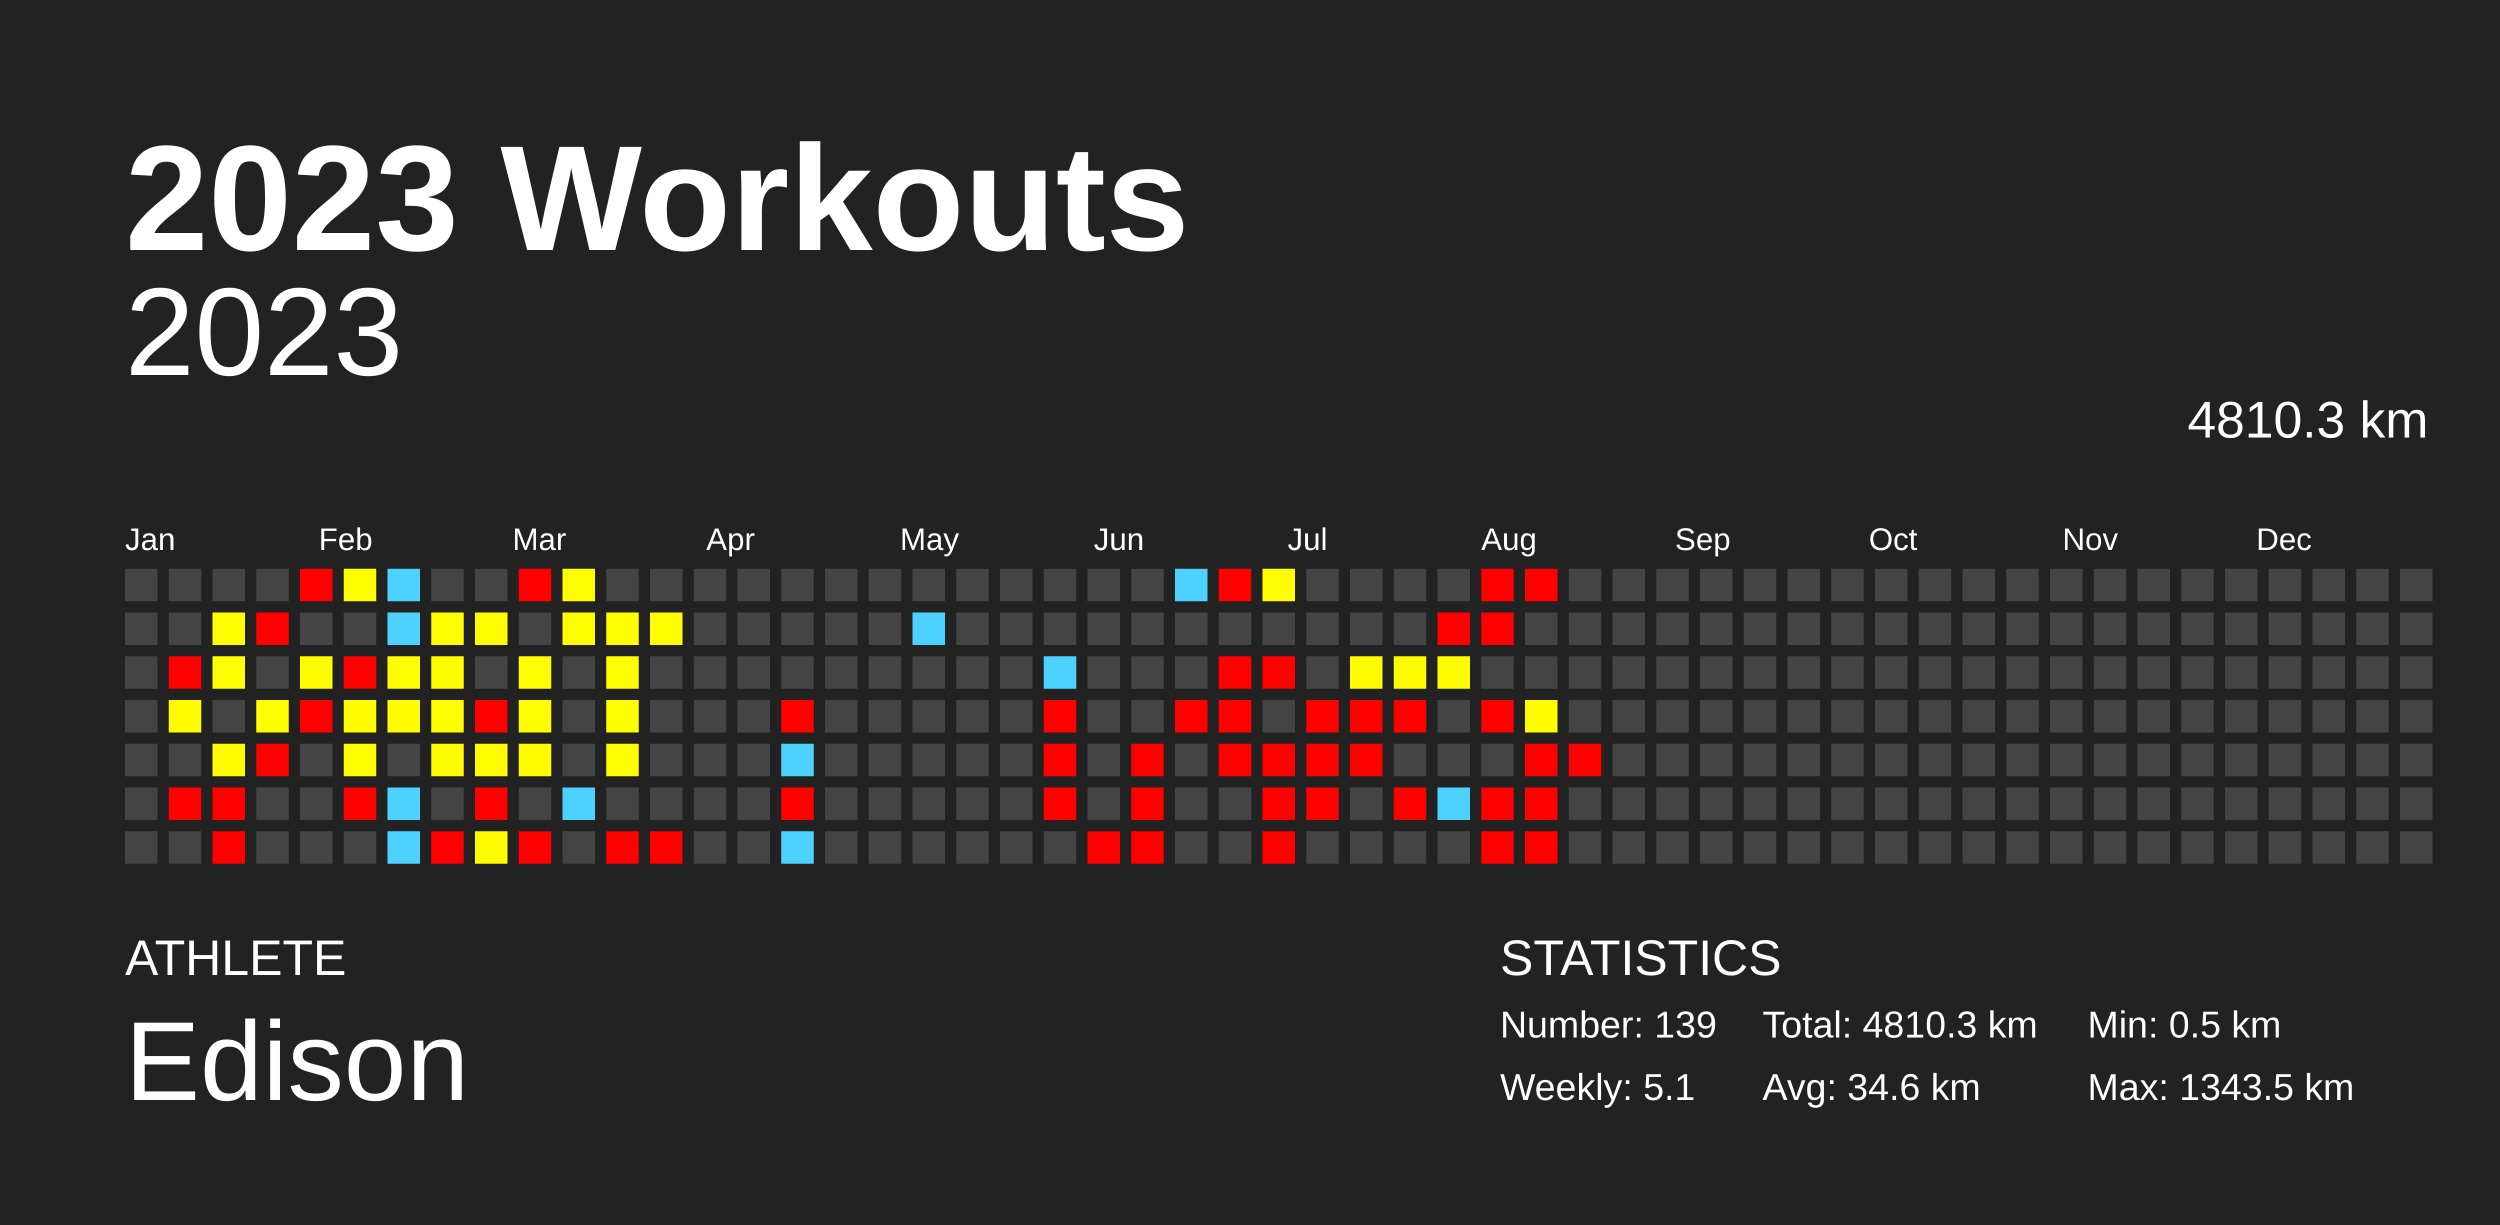
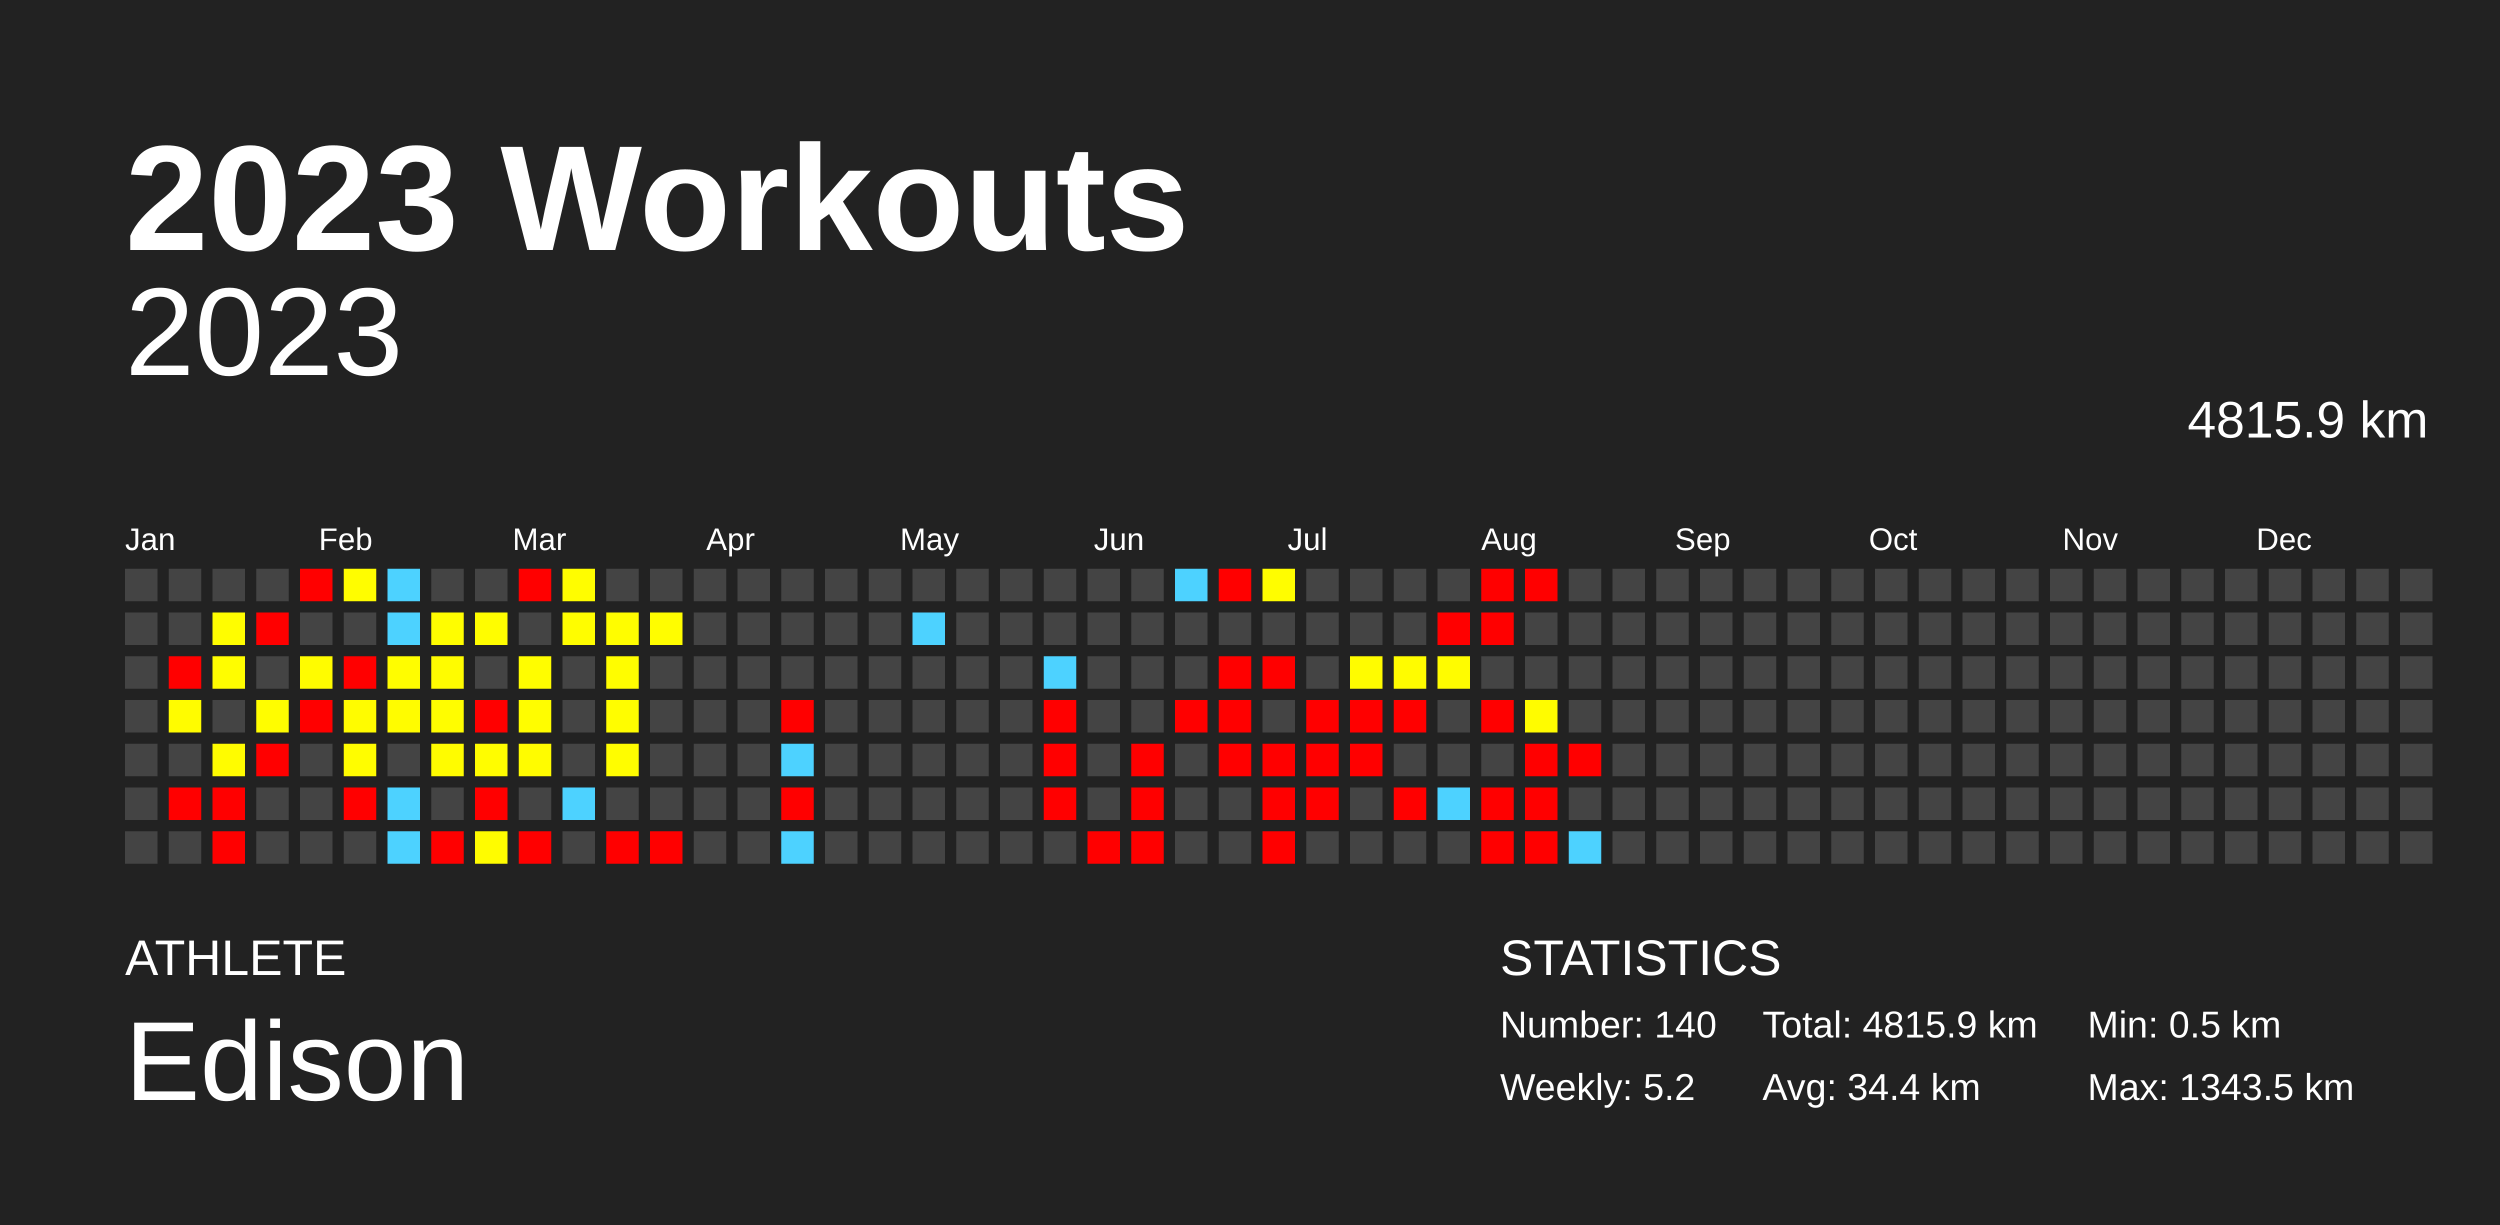
<svg xmlns="http://www.w3.org/2000/svg" baseProfile="full" height="98mm" version="1.1" viewBox="0,0,200,98" width="200mm">
  <defs />
  <rect fill="#222222" height="98" width="200" x="0" y="0" />
  <text fill="#FFFFFF" style="font-size:12px; font-family:Arial; font-weight:bold;" x="10" y="20">2023 Workouts</text>
  <text fill="#FFFFFF" style="font-size:4px; font-family:Arial" x="10" y="78">ATHLETE</text>
  <text fill="#FFFFFF" style="font-size:9px; font-family:Arial" x="10" y="88">Edison</text>
  <text fill="#FFFFFF" style="font-size:4px; font-family:Arial" x="120" y="78">STATISTICS</text>
-   <text fill="#FFFFFF" style="font-size:3px; font-family:Arial" x="120" y="83">Number: 139</text>
-   <text fill="#FFFFFF" style="font-size:3px; font-family:Arial" x="120" y="88">Weekly: 5.1</text>
-   <text fill="#FFFFFF" style="font-size:3px; font-family:Arial" x="141" y="83">Total: 4810.3 km</text>
-   <text fill="#FFFFFF" style="font-size:3px; font-family:Arial" x="141" y="88">Avg: 34.6 km</text>
+   <text fill="#FFFFFF" style="font-size:3px; font-family:Arial" x="120" y="83">Number: 140</text>
+   <text fill="#FFFFFF" style="font-size:3px; font-family:Arial" x="120" y="88">Weekly: 5.2</text>
+   <text fill="#FFFFFF" style="font-size:3px; font-family:Arial" x="141" y="83">Total: 4815.9 km</text>
+   <text fill="#FFFFFF" style="font-size:3px; font-family:Arial" x="141" y="88">Avg: 34.4 km</text>
  <text fill="#FFFFFF" style="font-size:3px; font-family:Arial" x="167" y="83">Min: 0.5 km</text>
  <text fill="#FFFFFF" style="font-size:3px; font-family:Arial" x="167" y="88">Max: 1343.5 km</text>
  <text alignment-baseline="hanging" fill="#FFFFFF" style="font-size:10.0px; font-family:Arial;" x="10" y="30">2023</text>
-   <text alignment-baseline="hanging" fill="#FFFFFF" style="font-size:4.125px; font-family:Arial;" x="175" y="35">4810.3 km</text>
+   <text alignment-baseline="hanging" fill="#FFFFFF" style="font-size:4.125px; font-family:Arial;" x="175" y="35">4815.9 km</text>
  <text fill="#FFFFFF" style="font-size:2.5px; font-family:Arial" x="10.0" y="44">Jan</text>
  <text fill="#FFFFFF" style="font-size:2.5px; font-family:Arial" x="25.5" y="44">Feb</text>
  <text fill="#FFFFFF" style="font-size:2.5px; font-family:Arial" x="41.0" y="44">Mar</text>
  <text fill="#FFFFFF" style="font-size:2.5px; font-family:Arial" x="56.5" y="44">Apr</text>
  <text fill="#FFFFFF" style="font-size:2.5px; font-family:Arial" x="72.0" y="44">May</text>
  <text fill="#FFFFFF" style="font-size:2.5px; font-family:Arial" x="87.5" y="44">Jun</text>
  <text fill="#FFFFFF" style="font-size:2.5px; font-family:Arial" x="103.0" y="44">Jul</text>
  <text fill="#FFFFFF" style="font-size:2.5px; font-family:Arial" x="118.5" y="44">Aug</text>
  <text fill="#FFFFFF" style="font-size:2.5px; font-family:Arial" x="134.0" y="44">Sep</text>
  <text fill="#FFFFFF" style="font-size:2.5px; font-family:Arial" x="149.5" y="44">Oct</text>
  <text fill="#FFFFFF" style="font-size:2.5px; font-family:Arial" x="165.0" y="44">Nov</text>
  <text fill="#FFFFFF" style="font-size:2.5px; font-family:Arial" x="180.5" y="44">Dec</text>
  <rect fill="#444444" height="2.6" width="2.6" x="10.0" y="45.5" />
  <rect fill="#444444" height="2.6" width="2.6" x="10.0" y="49.0" />
  <rect fill="#444444" height="2.6" width="2.6" x="10.0" y="52.5" />
  <rect fill="#444444" height="2.6" width="2.6" x="10.0" y="56.0" />
  <rect fill="#444444" height="2.6" width="2.6" x="10.0" y="59.5" />
  <rect fill="#444444" height="2.6" width="2.6" x="10.0" y="63.0" />
  <rect fill="#444444" height="2.6" width="2.6" x="10.0" y="66.5" />
  <rect fill="#444444" height="2.6" width="2.6" x="13.5" y="45.5" />
  <rect fill="#444444" height="2.6" width="2.6" x="13.5" y="49.0" />
  <rect fill="red" height="2.6" width="2.6" x="13.5" y="52.5" />
  <rect fill="#fffc00" height="2.6" width="2.6" x="13.5" y="56.0" />
  <rect fill="#444444" height="2.6" width="2.6" x="13.5" y="59.5" />
  <rect fill="red" height="2.6" width="2.6" x="13.5" y="63.0" />
  <rect fill="#444444" height="2.6" width="2.6" x="13.5" y="66.5" />
  <rect fill="#444444" height="2.6" width="2.6" x="17.0" y="45.5" />
  <rect fill="#fffd00" height="2.6" width="2.6" x="17.0" y="49.0" />
  <rect fill="#fffd00" height="2.6" width="2.6" x="17.0" y="52.5" />
  <rect fill="#444444" height="2.6" width="2.6" x="17.0" y="56.0" />
  <rect fill="#fffc00" height="2.6" width="2.6" x="17.0" y="59.5" />
  <rect fill="red" height="2.6" width="2.6" x="17.0" y="63.0" />
  <rect fill="red" height="2.6" width="2.6" x="17.0" y="66.5" />
  <rect fill="#444444" height="2.6" width="2.6" x="20.5" y="45.5" />
  <rect fill="red" height="2.6" width="2.6" x="20.5" y="49.0" />
  <rect fill="#444444" height="2.6" width="2.6" x="20.5" y="52.5" />
  <rect fill="#fffd00" height="2.6" width="2.6" x="20.5" y="56.0" />
  <rect fill="red" height="2.6" width="2.6" x="20.5" y="59.5" />
  <rect fill="#444444" height="2.6" width="2.6" x="20.5" y="63.0" />
  <rect fill="#444444" height="2.6" width="2.6" x="20.5" y="66.5" />
  <rect fill="red" height="2.6" width="2.6" x="24.0" y="45.5" />
  <rect fill="#444444" height="2.6" width="2.6" x="24.0" y="49.0" />
  <rect fill="#fffc00" height="2.6" width="2.6" x="24.0" y="52.5" />
  <rect fill="red" height="2.6" width="2.6" x="24.0" y="56.0" />
  <rect fill="#444444" height="2.6" width="2.6" x="24.0" y="59.5" />
  <rect fill="#444444" height="2.6" width="2.6" x="24.0" y="63.0" />
  <rect fill="#444444" height="2.6" width="2.6" x="24.0" y="66.5" />
  <rect fill="#fffd00" height="2.6" width="2.6" x="27.5" y="45.5" />
  <rect fill="#444444" height="2.6" width="2.6" x="27.5" y="49.0" />
  <rect fill="red" height="2.6" width="2.6" x="27.5" y="52.5" />
  <rect fill="#fffc00" height="2.6" width="2.6" x="27.5" y="56.0" />
  <rect fill="#fffd00" height="2.6" width="2.6" x="27.5" y="59.5" />
  <rect fill="red" height="2.6" width="2.6" x="27.5" y="63.0" />
  <rect fill="#444444" height="2.6" width="2.6" x="27.5" y="66.5" />
  <rect fill="#4dd2ff" height="2.6" width="2.6" x="31.0" y="45.5" />
  <rect fill="#4dd2ff" height="2.6" width="2.6" x="31.0" y="49.0" />
  <rect fill="#fffd00" height="2.6" width="2.6" x="31.0" y="52.5" />
  <rect fill="#fffc00" height="2.6" width="2.6" x="31.0" y="56.0" />
  <rect fill="#444444" height="2.6" width="2.6" x="31.0" y="59.5" />
  <rect fill="#4dd2ff" height="2.6" width="2.6" x="31.0" y="63.0" />
  <rect fill="#4dd2ff" height="2.6" width="2.6" x="31.0" y="66.5" />
  <rect fill="#444444" height="2.6" width="2.6" x="34.5" y="45.5" />
  <rect fill="#fffd00" height="2.6" width="2.6" x="34.5" y="49.0" />
  <rect fill="#fffc00" height="2.6" width="2.6" x="34.5" y="52.5" />
  <rect fill="#fffd00" height="2.6" width="2.6" x="34.5" y="56.0" />
  <rect fill="#fffc00" height="2.6" width="2.6" x="34.5" y="59.5" />
  <rect fill="#444444" height="2.6" width="2.6" x="34.5" y="63.0" />
  <rect fill="red" height="2.6" width="2.6" x="34.5" y="66.5" />
  <rect fill="#444444" height="2.6" width="2.6" x="38.0" y="45.5" />
  <rect fill="#fffd00" height="2.6" width="2.6" x="38.0" y="49.0" />
  <rect fill="#444444" height="2.6" width="2.6" x="38.0" y="52.5" />
  <rect fill="red" height="2.6" width="2.6" x="38.0" y="56.0" />
  <rect fill="#fffd00" height="2.6" width="2.6" x="38.0" y="59.5" />
  <rect fill="red" height="2.6" width="2.6" x="38.0" y="63.0" />
  <rect fill="#fffc00" height="2.6" width="2.6" x="38.0" y="66.5" />
  <rect fill="red" height="2.6" width="2.6" x="41.5" y="45.5" />
  <rect fill="#444444" height="2.6" width="2.6" x="41.5" y="49.0" />
  <rect fill="#fffd00" height="2.6" width="2.6" x="41.5" y="52.5" />
  <rect fill="#fffd00" height="2.6" width="2.6" x="41.5" y="56.0" />
  <rect fill="#fffc00" height="2.6" width="2.6" x="41.5" y="59.5" />
  <rect fill="#444444" height="2.6" width="2.6" x="41.5" y="63.0" />
  <rect fill="red" height="2.6" width="2.6" x="41.5" y="66.5" />
  <rect fill="#fffd00" height="2.6" width="2.6" x="45.0" y="45.5" />
  <rect fill="#fffd00" height="2.6" width="2.6" x="45.0" y="49.0" />
  <rect fill="#444444" height="2.6" width="2.6" x="45.0" y="52.5" />
  <rect fill="#444444" height="2.6" width="2.6" x="45.0" y="56.0" />
  <rect fill="#444444" height="2.6" width="2.6" x="45.0" y="59.5" />
  <rect fill="#4dd2ff" height="2.6" width="2.6" x="45.0" y="63.0" />
  <rect fill="#444444" height="2.6" width="2.6" x="45.0" y="66.5" />
  <rect fill="#444444" height="2.6" width="2.6" x="48.5" y="45.5" />
  <rect fill="#fffd00" height="2.6" width="2.6" x="48.5" y="49.0" />
  <rect fill="#fffd00" height="2.6" width="2.6" x="48.5" y="52.5" />
  <rect fill="#fffd00" height="2.6" width="2.6" x="48.5" y="56.0" />
  <rect fill="#fffd00" height="2.6" width="2.6" x="48.5" y="59.5" />
  <rect fill="#444444" height="2.6" width="2.6" x="48.5" y="63.0" />
  <rect fill="red" height="2.6" width="2.6" x="48.5" y="66.5" />
  <rect fill="#444444" height="2.6" width="2.6" x="52.0" y="45.5" />
  <rect fill="#fffd00" height="2.6" width="2.6" x="52.0" y="49.0" />
  <rect fill="#444444" height="2.6" width="2.6" x="52.0" y="52.5" />
  <rect fill="#444444" height="2.6" width="2.6" x="52.0" y="56.0" />
  <rect fill="#444444" height="2.6" width="2.6" x="52.0" y="59.5" />
  <rect fill="#444444" height="2.6" width="2.6" x="52.0" y="63.0" />
  <rect fill="red" height="2.6" width="2.6" x="52.0" y="66.5" />
  <rect fill="#444444" height="2.6" width="2.6" x="55.5" y="45.5" />
  <rect fill="#444444" height="2.6" width="2.6" x="55.5" y="49.0" />
  <rect fill="#444444" height="2.6" width="2.6" x="55.5" y="52.5" />
  <rect fill="#444444" height="2.6" width="2.6" x="55.5" y="56.0" />
  <rect fill="#444444" height="2.6" width="2.6" x="55.5" y="59.5" />
  <rect fill="#444444" height="2.6" width="2.6" x="55.5" y="63.0" />
  <rect fill="#444444" height="2.6" width="2.6" x="55.5" y="66.5" />
  <rect fill="#444444" height="2.6" width="2.6" x="59.0" y="45.5" />
  <rect fill="#444444" height="2.6" width="2.6" x="59.0" y="49.0" />
  <rect fill="#444444" height="2.6" width="2.6" x="59.0" y="52.5" />
  <rect fill="#444444" height="2.6" width="2.6" x="59.0" y="56.0" />
  <rect fill="#444444" height="2.6" width="2.6" x="59.0" y="59.5" />
  <rect fill="#444444" height="2.6" width="2.6" x="59.0" y="63.0" />
  <rect fill="#444444" height="2.6" width="2.6" x="59.0" y="66.5" />
  <rect fill="#444444" height="2.6" width="2.6" x="62.5" y="45.5" />
  <rect fill="#444444" height="2.6" width="2.6" x="62.5" y="49.0" />
  <rect fill="#444444" height="2.6" width="2.6" x="62.5" y="52.5" />
  <rect fill="red" height="2.6" width="2.6" x="62.5" y="56.0" />
  <rect fill="#4dd2ff" height="2.6" width="2.6" x="62.5" y="59.5" />
  <rect fill="red" height="2.6" width="2.6" x="62.5" y="63.0" />
  <rect fill="#4dd2ff" height="2.6" width="2.6" x="62.5" y="66.5" />
  <rect fill="#444444" height="2.6" width="2.6" x="66.0" y="45.5" />
  <rect fill="#444444" height="2.6" width="2.6" x="66.0" y="49.0" />
  <rect fill="#444444" height="2.6" width="2.6" x="66.0" y="52.5" />
  <rect fill="#444444" height="2.6" width="2.6" x="66.0" y="56.0" />
  <rect fill="#444444" height="2.6" width="2.6" x="66.0" y="59.5" />
  <rect fill="#444444" height="2.6" width="2.6" x="66.0" y="63.0" />
  <rect fill="#444444" height="2.6" width="2.6" x="66.0" y="66.5" />
  <rect fill="#444444" height="2.6" width="2.6" x="69.5" y="45.5" />
  <rect fill="#444444" height="2.6" width="2.6" x="69.5" y="49.0" />
  <rect fill="#444444" height="2.6" width="2.6" x="69.5" y="52.5" />
  <rect fill="#444444" height="2.6" width="2.6" x="69.5" y="56.0" />
  <rect fill="#444444" height="2.6" width="2.6" x="69.5" y="59.5" />
  <rect fill="#444444" height="2.6" width="2.6" x="69.5" y="63.0" />
  <rect fill="#444444" height="2.6" width="2.6" x="69.5" y="66.5" />
  <rect fill="#444444" height="2.6" width="2.6" x="73.0" y="45.5" />
  <rect fill="#4dd2ff" height="2.6" width="2.6" x="73.0" y="49.0" />
  <rect fill="#444444" height="2.6" width="2.6" x="73.0" y="52.5" />
  <rect fill="#444444" height="2.6" width="2.6" x="73.0" y="56.0" />
  <rect fill="#444444" height="2.6" width="2.6" x="73.0" y="59.5" />
  <rect fill="#444444" height="2.6" width="2.6" x="73.0" y="63.0" />
  <rect fill="#444444" height="2.6" width="2.6" x="73.0" y="66.5" />
  <rect fill="#444444" height="2.6" width="2.6" x="76.5" y="45.5" />
  <rect fill="#444444" height="2.6" width="2.6" x="76.5" y="49.0" />
  <rect fill="#444444" height="2.6" width="2.6" x="76.5" y="52.5" />
  <rect fill="#444444" height="2.6" width="2.6" x="76.5" y="56.0" />
  <rect fill="#444444" height="2.6" width="2.6" x="76.5" y="59.5" />
  <rect fill="#444444" height="2.6" width="2.6" x="76.5" y="63.0" />
  <rect fill="#444444" height="2.6" width="2.6" x="76.5" y="66.5" />
  <rect fill="#444444" height="2.6" width="2.6" x="80.0" y="45.5" />
  <rect fill="#444444" height="2.6" width="2.6" x="80.0" y="49.0" />
  <rect fill="#444444" height="2.6" width="2.6" x="80.0" y="52.5" />
  <rect fill="#444444" height="2.6" width="2.6" x="80.0" y="56.0" />
  <rect fill="#444444" height="2.6" width="2.6" x="80.0" y="59.5" />
  <rect fill="#444444" height="2.6" width="2.6" x="80.0" y="63.0" />
  <rect fill="#444444" height="2.6" width="2.6" x="80.0" y="66.5" />
  <rect fill="#444444" height="2.6" width="2.6" x="83.5" y="45.5" />
  <rect fill="#444444" height="2.6" width="2.6" x="83.5" y="49.0" />
  <rect fill="#4dd2ff" height="2.6" width="2.6" x="83.5" y="52.5" />
  <rect fill="red" height="2.6" width="2.6" x="83.5" y="56.0" />
  <rect fill="red" height="2.6" width="2.6" x="83.5" y="59.5" />
  <rect fill="red" height="2.6" width="2.6" x="83.5" y="63.0" />
  <rect fill="#444444" height="2.6" width="2.6" x="83.5" y="66.5" />
  <rect fill="#444444" height="2.6" width="2.6" x="87.0" y="45.5" />
  <rect fill="#444444" height="2.6" width="2.6" x="87.0" y="49.0" />
  <rect fill="#444444" height="2.6" width="2.6" x="87.0" y="52.5" />
  <rect fill="#444444" height="2.6" width="2.6" x="87.0" y="56.0" />
  <rect fill="#444444" height="2.6" width="2.6" x="87.0" y="59.5" />
  <rect fill="#444444" height="2.6" width="2.6" x="87.0" y="63.0" />
  <rect fill="red" height="2.6" width="2.6" x="87.0" y="66.5" />
  <rect fill="#444444" height="2.6" width="2.6" x="90.5" y="45.5" />
  <rect fill="#444444" height="2.6" width="2.6" x="90.5" y="49.0" />
  <rect fill="#444444" height="2.6" width="2.6" x="90.5" y="52.5" />
  <rect fill="#444444" height="2.6" width="2.6" x="90.5" y="56.0" />
  <rect fill="red" height="2.6" width="2.6" x="90.5" y="59.5" />
  <rect fill="red" height="2.6" width="2.6" x="90.5" y="63.0" />
  <rect fill="red" height="2.6" width="2.6" x="90.5" y="66.5" />
  <rect fill="#4dd2ff" height="2.6" width="2.6" x="94.0" y="45.5" />
  <rect fill="#444444" height="2.6" width="2.6" x="94.0" y="49.0" />
  <rect fill="#444444" height="2.6" width="2.6" x="94.0" y="52.5" />
  <rect fill="red" height="2.6" width="2.6" x="94.0" y="56.0" />
  <rect fill="#444444" height="2.6" width="2.6" x="94.0" y="59.5" />
  <rect fill="#444444" height="2.6" width="2.6" x="94.0" y="63.0" />
  <rect fill="#444444" height="2.6" width="2.6" x="94.0" y="66.5" />
  <rect fill="red" height="2.6" width="2.6" x="97.5" y="45.5" />
  <rect fill="#444444" height="2.6" width="2.6" x="97.5" y="49.0" />
  <rect fill="red" height="2.6" width="2.6" x="97.5" y="52.5" />
  <rect fill="red" height="2.6" width="2.6" x="97.5" y="56.0" />
  <rect fill="red" height="2.6" width="2.6" x="97.5" y="59.5" />
  <rect fill="#444444" height="2.6" width="2.6" x="97.5" y="63.0" />
  <rect fill="#444444" height="2.6" width="2.6" x="97.5" y="66.5" />
  <rect fill="#fffd00" height="2.6" width="2.6" x="101.0" y="45.5" />
  <rect fill="#444444" height="2.6" width="2.6" x="101.0" y="49.0" />
  <rect fill="red" height="2.6" width="2.6" x="101.0" y="52.5" />
  <rect fill="#444444" height="2.6" width="2.6" x="101.0" y="56.0" />
  <rect fill="red" height="2.6" width="2.6" x="101.0" y="59.5" />
  <rect fill="red" height="2.6" width="2.6" x="101.0" y="63.0" />
  <rect fill="red" height="2.6" width="2.6" x="101.0" y="66.5" />
  <rect fill="#444444" height="2.6" width="2.6" x="104.5" y="45.5" />
  <rect fill="#444444" height="2.6" width="2.6" x="104.5" y="49.0" />
  <rect fill="#444444" height="2.6" width="2.6" x="104.5" y="52.5" />
  <rect fill="red" height="2.6" width="2.6" x="104.5" y="56.0" />
  <rect fill="red" height="2.6" width="2.6" x="104.5" y="59.5" />
  <rect fill="red" height="2.6" width="2.6" x="104.5" y="63.0" />
  <rect fill="#444444" height="2.6" width="2.6" x="104.5" y="66.5" />
  <rect fill="#444444" height="2.6" width="2.6" x="108.0" y="45.5" />
  <rect fill="#444444" height="2.6" width="2.6" x="108.0" y="49.0" />
  <rect fill="#fffc00" height="2.6" width="2.6" x="108.0" y="52.5" />
  <rect fill="red" height="2.6" width="2.6" x="108.0" y="56.0" />
  <rect fill="red" height="2.6" width="2.6" x="108.0" y="59.5" />
  <rect fill="#444444" height="2.6" width="2.6" x="108.0" y="63.0" />
  <rect fill="#444444" height="2.6" width="2.6" x="108.0" y="66.5" />
  <rect fill="#444444" height="2.6" width="2.6" x="111.5" y="45.5" />
  <rect fill="#444444" height="2.6" width="2.6" x="111.5" y="49.0" />
  <rect fill="#fffc00" height="2.6" width="2.6" x="111.5" y="52.5" />
  <rect fill="red" height="2.6" width="2.6" x="111.5" y="56.0" />
  <rect fill="#444444" height="2.6" width="2.6" x="111.5" y="59.5" />
  <rect fill="red" height="2.6" width="2.6" x="111.5" y="63.0" />
  <rect fill="#444444" height="2.6" width="2.6" x="111.5" y="66.5" />
  <rect fill="#444444" height="2.6" width="2.6" x="115.0" y="45.5" />
  <rect fill="red" height="2.6" width="2.6" x="115.0" y="49.0" />
  <rect fill="#fffc00" height="2.6" width="2.6" x="115.0" y="52.5" />
  <rect fill="#444444" height="2.6" width="2.6" x="115.0" y="56.0" />
  <rect fill="#444444" height="2.6" width="2.6" x="115.0" y="59.5" />
  <rect fill="#4dd2ff" height="2.6" width="2.6" x="115.0" y="63.0" />
  <rect fill="#444444" height="2.6" width="2.6" x="115.0" y="66.5" />
  <rect fill="red" height="2.6" width="2.6" x="118.5" y="45.5" />
  <rect fill="red" height="2.6" width="2.6" x="118.5" y="49.0" />
  <rect fill="#444444" height="2.6" width="2.6" x="118.5" y="52.5" />
  <rect fill="red" height="2.6" width="2.6" x="118.5" y="56.0" />
  <rect fill="#444444" height="2.6" width="2.6" x="118.5" y="59.5" />
  <rect fill="red" height="2.6" width="2.6" x="118.5" y="63.0" />
  <rect fill="red" height="2.6" width="2.6" x="118.5" y="66.5" />
  <rect fill="red" height="2.6" width="2.6" x="122.0" y="45.5" />
  <rect fill="#444444" height="2.6" width="2.6" x="122.0" y="49.0" />
  <rect fill="#444444" height="2.6" width="2.6" x="122.0" y="52.5" />
  <rect fill="#fffc00" height="2.6" width="2.6" x="122.0" y="56.0" />
  <rect fill="red" height="2.6" width="2.6" x="122.0" y="59.5" />
  <rect fill="red" height="2.6" width="2.6" x="122.0" y="63.0" />
  <rect fill="red" height="2.6" width="2.6" x="122.0" y="66.5" />
  <rect fill="#444444" height="2.6" width="2.6" x="125.5" y="45.5" />
  <rect fill="#444444" height="2.6" width="2.6" x="125.5" y="49.0" />
  <rect fill="#444444" height="2.6" width="2.6" x="125.5" y="52.5" />
  <rect fill="#444444" height="2.6" width="2.6" x="125.5" y="56.0" />
  <rect fill="red" height="2.6" width="2.6" x="125.5" y="59.5" />
  <rect fill="#444444" height="2.6" width="2.6" x="125.5" y="63.0" />
-   <rect fill="#444444" height="2.6" width="2.6" x="125.5" y="66.5" />
+   <rect fill="#4dd2ff" height="2.6" width="2.6" x="125.5" y="66.5" />
  <rect fill="#444444" height="2.6" width="2.6" x="129.0" y="45.5" />
  <rect fill="#444444" height="2.6" width="2.6" x="129.0" y="49.0" />
  <rect fill="#444444" height="2.6" width="2.6" x="129.0" y="52.5" />
  <rect fill="#444444" height="2.6" width="2.6" x="129.0" y="56.0" />
  <rect fill="#444444" height="2.6" width="2.6" x="129.0" y="59.5" />
  <rect fill="#444444" height="2.6" width="2.6" x="129.0" y="63.0" />
  <rect fill="#444444" height="2.6" width="2.6" x="129.0" y="66.5" />
  <rect fill="#444444" height="2.6" width="2.6" x="132.5" y="45.5" />
  <rect fill="#444444" height="2.6" width="2.6" x="132.5" y="49.0" />
  <rect fill="#444444" height="2.6" width="2.6" x="132.5" y="52.5" />
  <rect fill="#444444" height="2.6" width="2.6" x="132.5" y="56.0" />
  <rect fill="#444444" height="2.6" width="2.6" x="132.5" y="59.5" />
  <rect fill="#444444" height="2.6" width="2.6" x="132.5" y="63.0" />
  <rect fill="#444444" height="2.6" width="2.6" x="132.5" y="66.5" />
  <rect fill="#444444" height="2.6" width="2.6" x="136.0" y="45.5" />
  <rect fill="#444444" height="2.6" width="2.6" x="136.0" y="49.0" />
  <rect fill="#444444" height="2.6" width="2.6" x="136.0" y="52.5" />
  <rect fill="#444444" height="2.6" width="2.6" x="136.0" y="56.0" />
  <rect fill="#444444" height="2.6" width="2.6" x="136.0" y="59.5" />
  <rect fill="#444444" height="2.6" width="2.6" x="136.0" y="63.0" />
  <rect fill="#444444" height="2.6" width="2.6" x="136.0" y="66.5" />
  <rect fill="#444444" height="2.6" width="2.6" x="139.5" y="45.5" />
  <rect fill="#444444" height="2.6" width="2.6" x="139.5" y="49.0" />
  <rect fill="#444444" height="2.6" width="2.6" x="139.5" y="52.5" />
  <rect fill="#444444" height="2.6" width="2.6" x="139.5" y="56.0" />
  <rect fill="#444444" height="2.6" width="2.6" x="139.5" y="59.5" />
  <rect fill="#444444" height="2.6" width="2.6" x="139.5" y="63.0" />
  <rect fill="#444444" height="2.6" width="2.6" x="139.5" y="66.5" />
  <rect fill="#444444" height="2.6" width="2.6" x="143.0" y="45.5" />
  <rect fill="#444444" height="2.6" width="2.6" x="143.0" y="49.0" />
  <rect fill="#444444" height="2.6" width="2.6" x="143.0" y="52.5" />
  <rect fill="#444444" height="2.6" width="2.6" x="143.0" y="56.0" />
  <rect fill="#444444" height="2.6" width="2.6" x="143.0" y="59.5" />
  <rect fill="#444444" height="2.6" width="2.6" x="143.0" y="63.0" />
  <rect fill="#444444" height="2.6" width="2.6" x="143.0" y="66.5" />
  <rect fill="#444444" height="2.6" width="2.6" x="146.5" y="45.5" />
  <rect fill="#444444" height="2.6" width="2.6" x="146.5" y="49.0" />
  <rect fill="#444444" height="2.6" width="2.6" x="146.5" y="52.5" />
  <rect fill="#444444" height="2.6" width="2.6" x="146.5" y="56.0" />
  <rect fill="#444444" height="2.6" width="2.6" x="146.5" y="59.5" />
  <rect fill="#444444" height="2.6" width="2.6" x="146.5" y="63.0" />
  <rect fill="#444444" height="2.6" width="2.6" x="146.5" y="66.5" />
  <rect fill="#444444" height="2.6" width="2.6" x="150.0" y="45.5" />
  <rect fill="#444444" height="2.6" width="2.6" x="150.0" y="49.0" />
  <rect fill="#444444" height="2.6" width="2.6" x="150.0" y="52.5" />
  <rect fill="#444444" height="2.6" width="2.6" x="150.0" y="56.0" />
  <rect fill="#444444" height="2.6" width="2.6" x="150.0" y="59.5" />
  <rect fill="#444444" height="2.6" width="2.6" x="150.0" y="63.0" />
  <rect fill="#444444" height="2.6" width="2.6" x="150.0" y="66.5" />
  <rect fill="#444444" height="2.6" width="2.6" x="153.5" y="45.5" />
  <rect fill="#444444" height="2.6" width="2.6" x="153.5" y="49.0" />
  <rect fill="#444444" height="2.6" width="2.6" x="153.5" y="52.5" />
  <rect fill="#444444" height="2.6" width="2.6" x="153.5" y="56.0" />
  <rect fill="#444444" height="2.6" width="2.6" x="153.5" y="59.5" />
  <rect fill="#444444" height="2.6" width="2.6" x="153.5" y="63.0" />
  <rect fill="#444444" height="2.6" width="2.6" x="153.5" y="66.5" />
  <rect fill="#444444" height="2.6" width="2.6" x="157.0" y="45.5" />
  <rect fill="#444444" height="2.6" width="2.6" x="157.0" y="49.0" />
  <rect fill="#444444" height="2.6" width="2.6" x="157.0" y="52.5" />
  <rect fill="#444444" height="2.6" width="2.6" x="157.0" y="56.0" />
  <rect fill="#444444" height="2.6" width="2.6" x="157.0" y="59.5" />
  <rect fill="#444444" height="2.6" width="2.6" x="157.0" y="63.0" />
  <rect fill="#444444" height="2.6" width="2.6" x="157.0" y="66.5" />
  <rect fill="#444444" height="2.6" width="2.6" x="160.5" y="45.5" />
  <rect fill="#444444" height="2.6" width="2.6" x="160.5" y="49.0" />
  <rect fill="#444444" height="2.6" width="2.6" x="160.5" y="52.5" />
  <rect fill="#444444" height="2.6" width="2.6" x="160.5" y="56.0" />
  <rect fill="#444444" height="2.6" width="2.6" x="160.5" y="59.5" />
  <rect fill="#444444" height="2.6" width="2.6" x="160.5" y="63.0" />
  <rect fill="#444444" height="2.6" width="2.6" x="160.5" y="66.5" />
  <rect fill="#444444" height="2.6" width="2.6" x="164.0" y="45.5" />
  <rect fill="#444444" height="2.6" width="2.6" x="164.0" y="49.0" />
  <rect fill="#444444" height="2.6" width="2.6" x="164.0" y="52.5" />
  <rect fill="#444444" height="2.6" width="2.6" x="164.0" y="56.0" />
  <rect fill="#444444" height="2.6" width="2.6" x="164.0" y="59.5" />
  <rect fill="#444444" height="2.6" width="2.6" x="164.0" y="63.0" />
  <rect fill="#444444" height="2.6" width="2.6" x="164.0" y="66.5" />
  <rect fill="#444444" height="2.6" width="2.6" x="167.5" y="45.5" />
  <rect fill="#444444" height="2.6" width="2.6" x="167.5" y="49.0" />
  <rect fill="#444444" height="2.6" width="2.6" x="167.5" y="52.5" />
  <rect fill="#444444" height="2.6" width="2.6" x="167.5" y="56.0" />
  <rect fill="#444444" height="2.6" width="2.6" x="167.5" y="59.5" />
  <rect fill="#444444" height="2.6" width="2.6" x="167.5" y="63.0" />
  <rect fill="#444444" height="2.6" width="2.6" x="167.5" y="66.5" />
  <rect fill="#444444" height="2.6" width="2.6" x="171.0" y="45.5" />
  <rect fill="#444444" height="2.6" width="2.6" x="171.0" y="49.0" />
  <rect fill="#444444" height="2.6" width="2.6" x="171.0" y="52.5" />
  <rect fill="#444444" height="2.6" width="2.6" x="171.0" y="56.0" />
  <rect fill="#444444" height="2.6" width="2.6" x="171.0" y="59.5" />
  <rect fill="#444444" height="2.6" width="2.6" x="171.0" y="63.0" />
  <rect fill="#444444" height="2.6" width="2.6" x="171.0" y="66.5" />
  <rect fill="#444444" height="2.6" width="2.6" x="174.5" y="45.5" />
  <rect fill="#444444" height="2.6" width="2.6" x="174.5" y="49.0" />
  <rect fill="#444444" height="2.6" width="2.6" x="174.5" y="52.5" />
  <rect fill="#444444" height="2.6" width="2.6" x="174.5" y="56.0" />
  <rect fill="#444444" height="2.6" width="2.6" x="174.5" y="59.5" />
  <rect fill="#444444" height="2.6" width="2.6" x="174.5" y="63.0" />
  <rect fill="#444444" height="2.6" width="2.6" x="174.5" y="66.5" />
  <rect fill="#444444" height="2.6" width="2.6" x="178.0" y="45.5" />
  <rect fill="#444444" height="2.6" width="2.6" x="178.0" y="49.0" />
  <rect fill="#444444" height="2.6" width="2.6" x="178.0" y="52.5" />
  <rect fill="#444444" height="2.6" width="2.6" x="178.0" y="56.0" />
  <rect fill="#444444" height="2.6" width="2.6" x="178.0" y="59.5" />
  <rect fill="#444444" height="2.6" width="2.6" x="178.0" y="63.0" />
  <rect fill="#444444" height="2.6" width="2.6" x="178.0" y="66.5" />
  <rect fill="#444444" height="2.6" width="2.6" x="181.5" y="45.5" />
  <rect fill="#444444" height="2.6" width="2.6" x="181.5" y="49.0" />
  <rect fill="#444444" height="2.6" width="2.6" x="181.5" y="52.5" />
  <rect fill="#444444" height="2.6" width="2.6" x="181.5" y="56.0" />
  <rect fill="#444444" height="2.6" width="2.6" x="181.5" y="59.5" />
  <rect fill="#444444" height="2.6" width="2.6" x="181.5" y="63.0" />
  <rect fill="#444444" height="2.6" width="2.6" x="181.5" y="66.5" />
  <rect fill="#444444" height="2.6" width="2.6" x="185.0" y="45.5" />
  <rect fill="#444444" height="2.6" width="2.6" x="185.0" y="49.0" />
  <rect fill="#444444" height="2.6" width="2.6" x="185.0" y="52.5" />
  <rect fill="#444444" height="2.6" width="2.6" x="185.0" y="56.0" />
  <rect fill="#444444" height="2.6" width="2.6" x="185.0" y="59.5" />
  <rect fill="#444444" height="2.6" width="2.6" x="185.0" y="63.0" />
  <rect fill="#444444" height="2.6" width="2.6" x="185.0" y="66.5" />
  <rect fill="#444444" height="2.6" width="2.6" x="188.5" y="45.5" />
  <rect fill="#444444" height="2.6" width="2.6" x="188.5" y="49.0" />
  <rect fill="#444444" height="2.6" width="2.6" x="188.5" y="52.5" />
  <rect fill="#444444" height="2.6" width="2.6" x="188.5" y="56.0" />
  <rect fill="#444444" height="2.6" width="2.6" x="188.5" y="59.5" />
  <rect fill="#444444" height="2.6" width="2.6" x="188.5" y="63.0" />
  <rect fill="#444444" height="2.6" width="2.6" x="188.5" y="66.5" />
  <rect fill="#444444" height="2.6" width="2.6" x="192.0" y="45.5" />
  <rect fill="#444444" height="2.6" width="2.6" x="192.0" y="49.0" />
  <rect fill="#444444" height="2.6" width="2.6" x="192.0" y="52.5" />
  <rect fill="#444444" height="2.6" width="2.6" x="192.0" y="56.0" />
  <rect fill="#444444" height="2.6" width="2.6" x="192.0" y="59.5" />
  <rect fill="#444444" height="2.6" width="2.6" x="192.0" y="63.0" />
  <rect fill="#444444" height="2.6" width="2.6" x="192.0" y="66.5" />
</svg>
